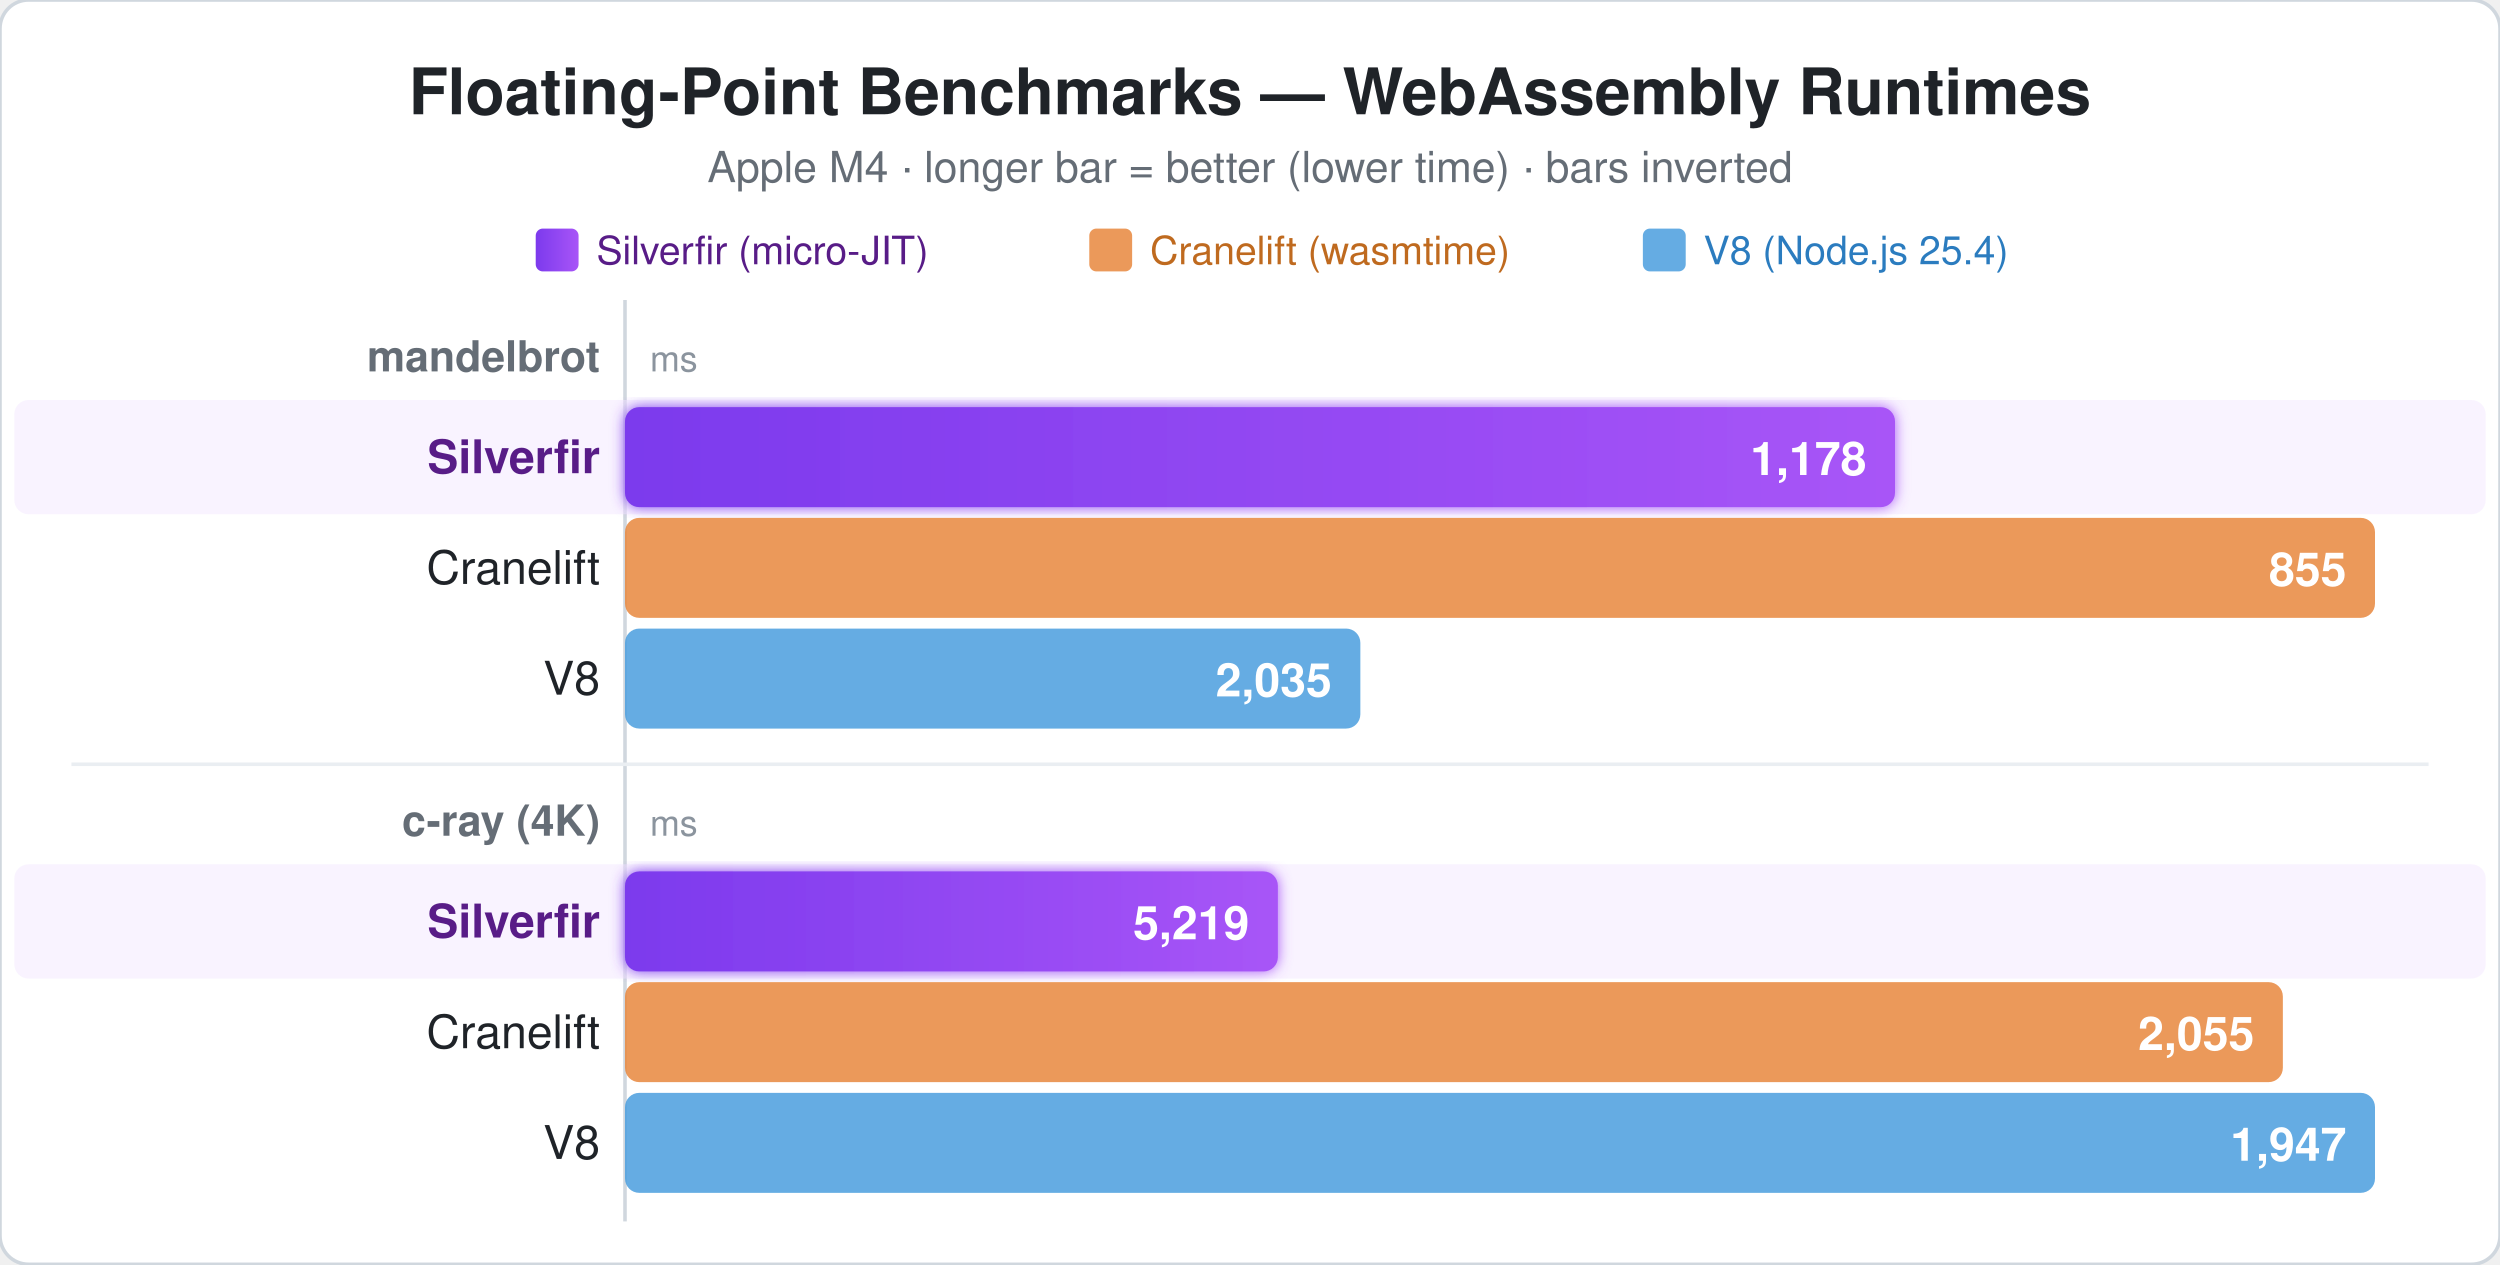
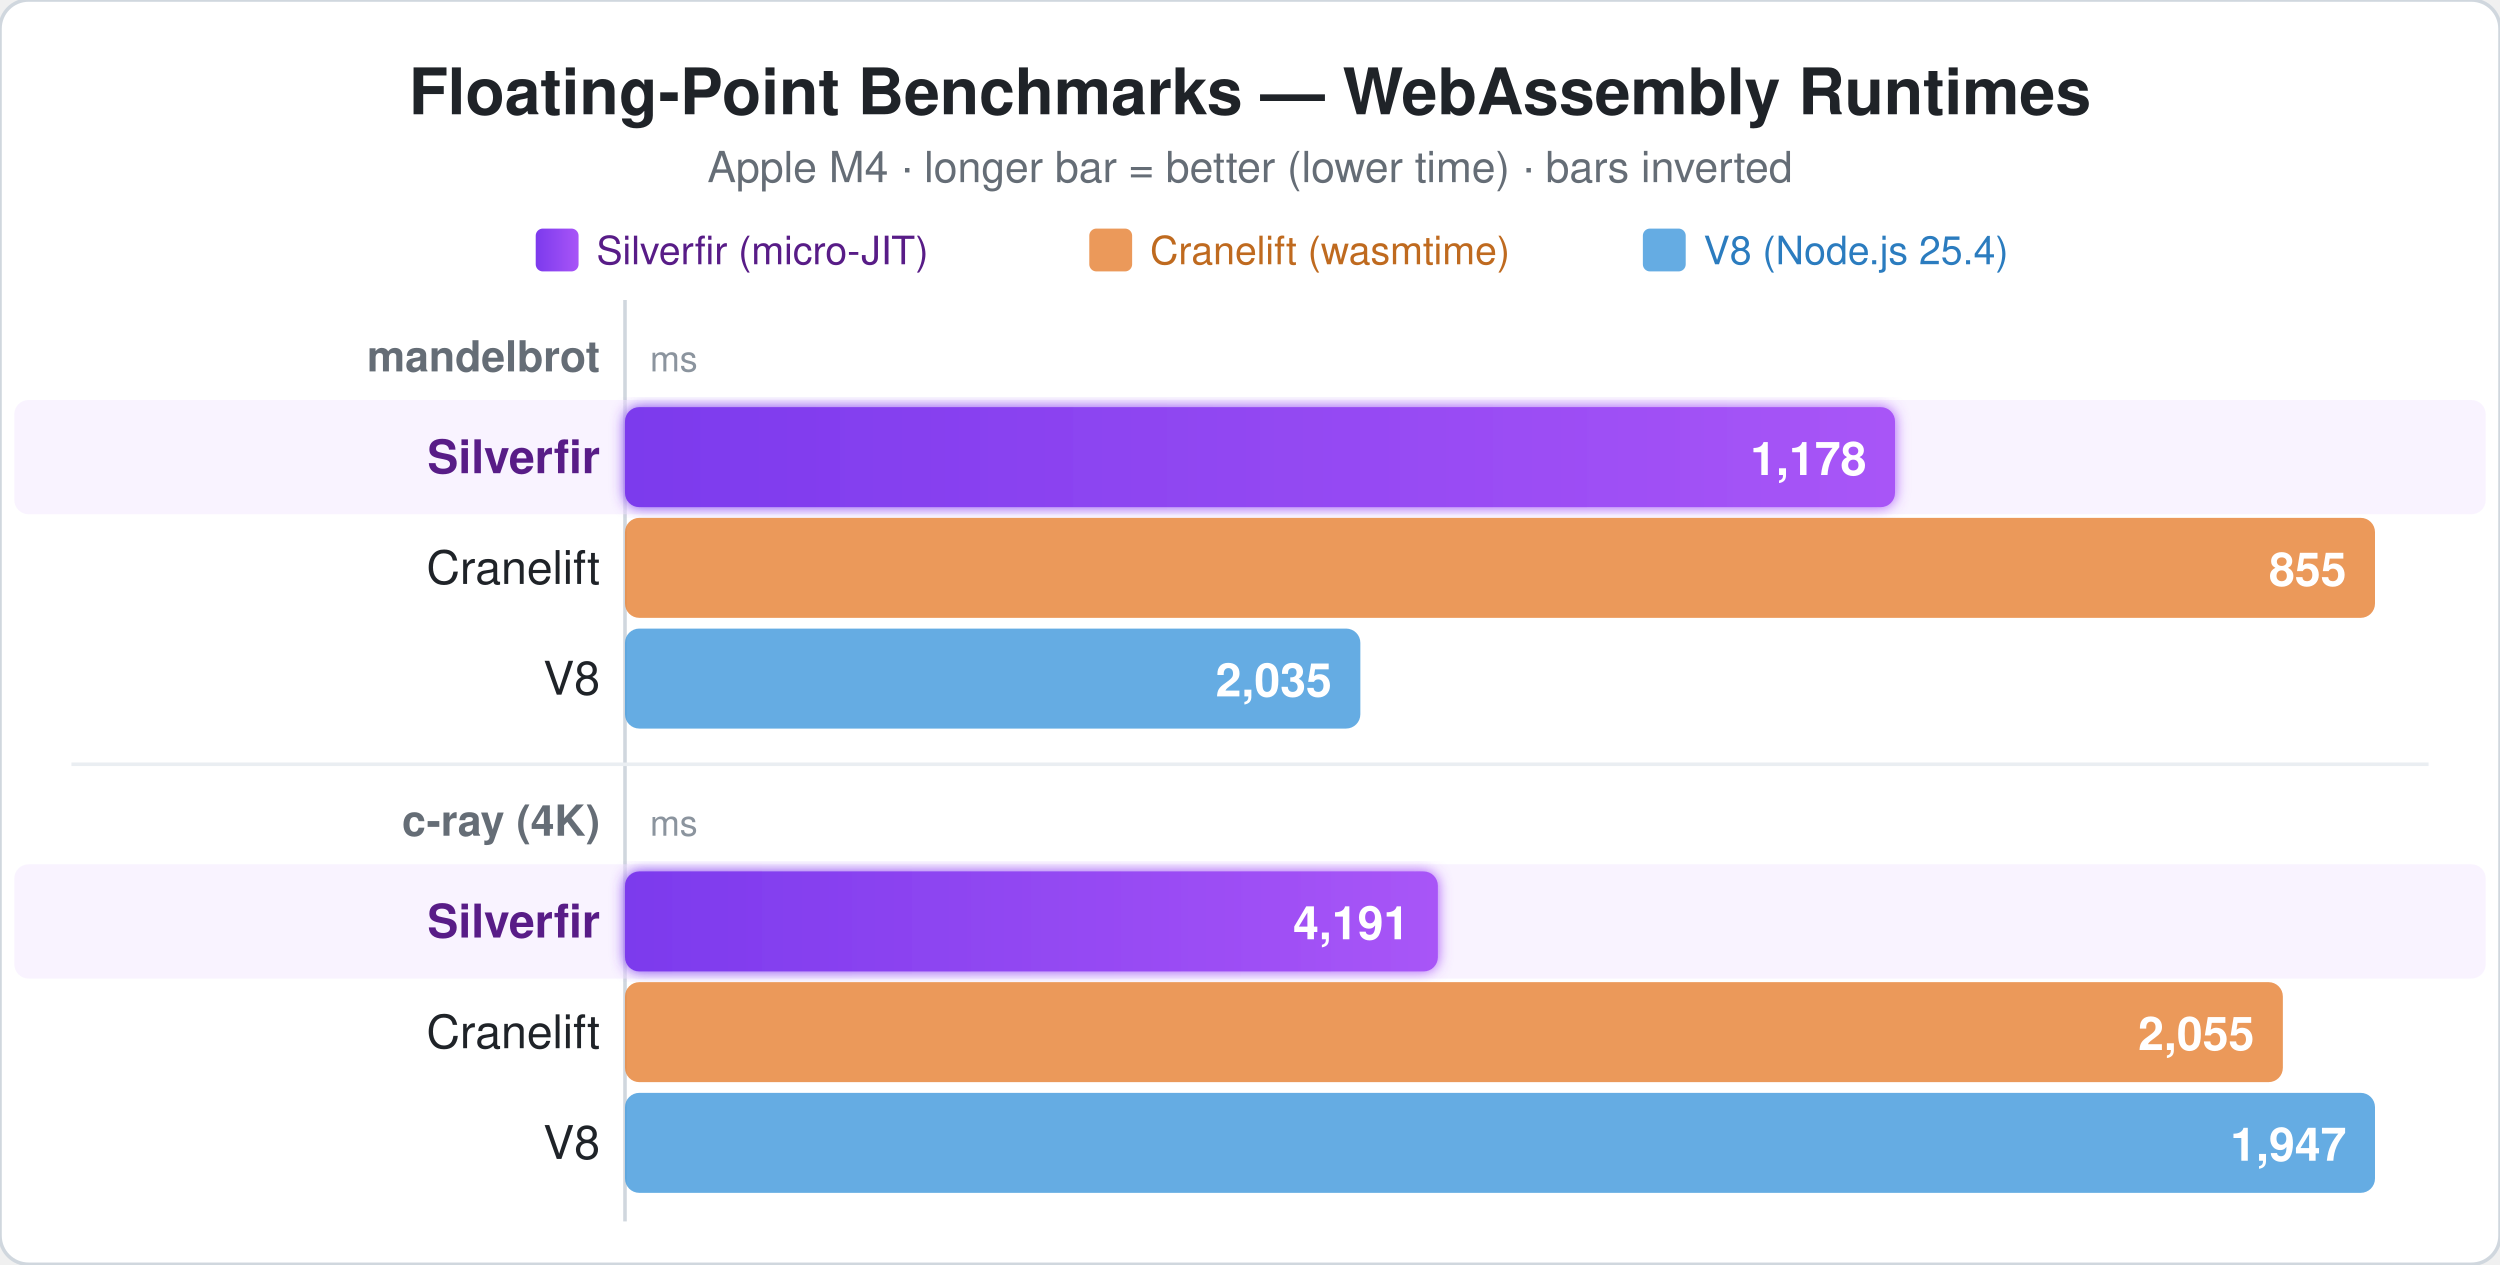
<svg xmlns="http://www.w3.org/2000/svg" role="img" viewBox="0 0 700 354" width="700" height="354">
  <defs>
    <linearGradient id="hlGrad" x1="0" y1="0" x2="1" y2="0">
      <stop offset="0%" stop-color="#7c3aed" />
      <stop offset="100%" stop-color="#a855f7" />
    </linearGradient>
    <filter id="glow">
      <feGaussianBlur stdDeviation="2" result="blur" />
      <feMerge>
        <feMergeNode in="blur" />
        <feMergeNode in="SourceGraphic" />
      </feMerge>
    </filter>
  </defs>
  <rect width="700" height="354" rx="8" ry="8" fill="#ffffff" stroke="#d0d7de" stroke-width="1" />
  <text x="350.0" y="32" text-anchor="middle" fill="#1f2328" font-family="Segoe UI,Helvetica,Arial,sans-serif" font-size="18" font-weight="600">Floating-Point Benchmarks — WebAssembly Runtimes</text>
  <text x="350.0" y="51" text-anchor="middle" fill="#656d76" font-family="Segoe UI,Helvetica,Arial,sans-serif" font-size="12">Apple M4  ·  longer bar = better (lower time)  ·  bars inverted</text>
  <rect x="150.0" y="64" width="12" height="12" rx="2" fill="url(#hlGrad)" />
  <text x="167.0" y="74" fill="#581c87" font-family="Segoe UI,Helvetica,Arial,sans-serif" font-size="11">Silverfir (micro-JIT)</text>
  <rect x="305.0" y="64" width="12" height="12" rx="2" fill="#e8873d" opacity="0.85" />
  <text x="322.0" y="74" fill="#bf6a1f" font-family="Segoe UI,Helvetica,Arial,sans-serif" font-size="11">Cranelift (wasmtime)</text>
  <rect x="460.0" y="64" width="12" height="12" rx="2" fill="#4a9ede" opacity="0.85" />
  <text x="477.0" y="74" fill="#2b7cbf" font-family="Segoe UI,Helvetica,Arial,sans-serif" font-size="11">V8 (Node.js 25.4)</text>
  <line x1="175" y1="84" x2="175" y2="342" stroke="#d0d7de" stroke-width="1" />
  <text x="168" y="104.0" text-anchor="end" fill="#656d76" font-family="Segoe UI,Helvetica,Arial,sans-serif" font-size="12" font-weight="600">mandelbrot</text>
  <text x="182" y="104.0" fill="#8b949e" font-family="Segoe UI,Helvetica,Arial,sans-serif" font-size="10">ms</text>
  <rect x="4" y="112" width="692" height="32" rx="4" fill="#f3e8ff" opacity="0.5" />
  <text x="168" y="132.5" text-anchor="end" fill="#581c87" font-family="Segoe UI,Helvetica,Arial,sans-serif" font-size="13" font-weight="700">Silverfir</text>
  <rect x="175" y="114" width="355.6" height="28" rx="4" fill="url(#hlGrad)" filter="url(#glow)">
    <animate attributeName="width" from="0" to="355.6" dur="0.35s" fill="freeze" />
  </rect>
  <text x="522.6" y="133.0" text-anchor="end" fill="#ffffff" font-family="Segoe UI,Helvetica,Arial,sans-serif" font-size="13" font-weight="700">1,178</text>
  <text x="168" y="163.5" text-anchor="end" fill="#1f2328" font-family="Segoe UI,Helvetica,Arial,sans-serif" font-size="13" font-weight="400">Cranelift</text>
  <rect x="175" y="145" width="490.0" height="28" rx="4" fill="#e8873d" opacity="0.85">
    <animate attributeName="width" from="0" to="490.0" dur="0.39s" fill="freeze" />
  </rect>
  <text x="657.0" y="164.0" text-anchor="end" fill="#ffffff" font-family="Segoe UI,Helvetica,Arial,sans-serif" font-size="13" font-weight="700">855</text>
  <text x="168" y="194.5" text-anchor="end" fill="#1f2328" font-family="Segoe UI,Helvetica,Arial,sans-serif" font-size="13" font-weight="400">V8</text>
  <rect x="175" y="176" width="205.9" height="28" rx="4" fill="#4a9ede" opacity="0.85">
    <animate attributeName="width" from="0" to="205.9" dur="0.43s" fill="freeze" />
  </rect>
  <text x="372.9" y="195.0" text-anchor="end" fill="#ffffff" font-family="Segoe UI,Helvetica,Arial,sans-serif" font-size="13" font-weight="700">2,035</text>
  <line x1="20" y1="214" x2="680" y2="214" stroke="#eaeef2" stroke-width="1" />
  <text x="168" y="234.0" text-anchor="end" fill="#656d76" font-family="Segoe UI,Helvetica,Arial,sans-serif" font-size="12" font-weight="600">c-ray (4K)</text>
  <text x="182" y="234.0" fill="#8b949e" font-family="Segoe UI,Helvetica,Arial,sans-serif" font-size="10">ms</text>
  <rect x="4" y="242" width="692" height="32" rx="4" fill="#f3e8ff" opacity="0.5" />
  <text x="168" y="262.5" text-anchor="end" fill="#581c87" font-family="Segoe UI,Helvetica,Arial,sans-serif" font-size="13" font-weight="700">Silverfir</text>
-   <rect x="175" y="244" width="182.8" height="28" rx="4" fill="url(#hlGrad)" filter="url(#glow)">
-     <animate attributeName="width" from="0" to="182.8" dur="0.39s" fill="freeze" />
+   <rect x="175" y="244" width="227.6" height="28" rx="4" fill="url(#hlGrad)" filter="url(#glow)">
+     <animate attributeName="width" from="0" to="227.6" dur="0.39s" fill="freeze" />
  </rect>
-   <text x="349.8" y="263.0" text-anchor="end" fill="#ffffff" font-family="Segoe UI,Helvetica,Arial,sans-serif" font-size="13" font-weight="700">5,219</text>
+   <text x="394.6" y="263.0" text-anchor="end" fill="#ffffff" font-family="Segoe UI,Helvetica,Arial,sans-serif" font-size="13" font-weight="700">4,191</text>
  <text x="168" y="293.5" text-anchor="end" fill="#1f2328" font-family="Segoe UI,Helvetica,Arial,sans-serif" font-size="13" font-weight="400">Cranelift</text>
  <rect x="175" y="275" width="464.2" height="28" rx="4" fill="#e8873d" opacity="0.85">
    <animate attributeName="width" from="0" to="464.2" dur="0.43s" fill="freeze" />
  </rect>
  <text x="631.2" y="294.0" text-anchor="end" fill="#ffffff" font-family="Segoe UI,Helvetica,Arial,sans-serif" font-size="13" font-weight="700">2,055</text>
  <text x="168" y="324.5" text-anchor="end" fill="#1f2328" font-family="Segoe UI,Helvetica,Arial,sans-serif" font-size="13" font-weight="400">V8</text>
  <rect x="175" y="306" width="490.0" height="28" rx="4" fill="#4a9ede" opacity="0.85">
    <animate attributeName="width" from="0" to="490.0" dur="0.47s" fill="freeze" />
  </rect>
  <text x="657.0" y="325.0" text-anchor="end" fill="#ffffff" font-family="Segoe UI,Helvetica,Arial,sans-serif" font-size="13" font-weight="700">1,947</text>
</svg>
